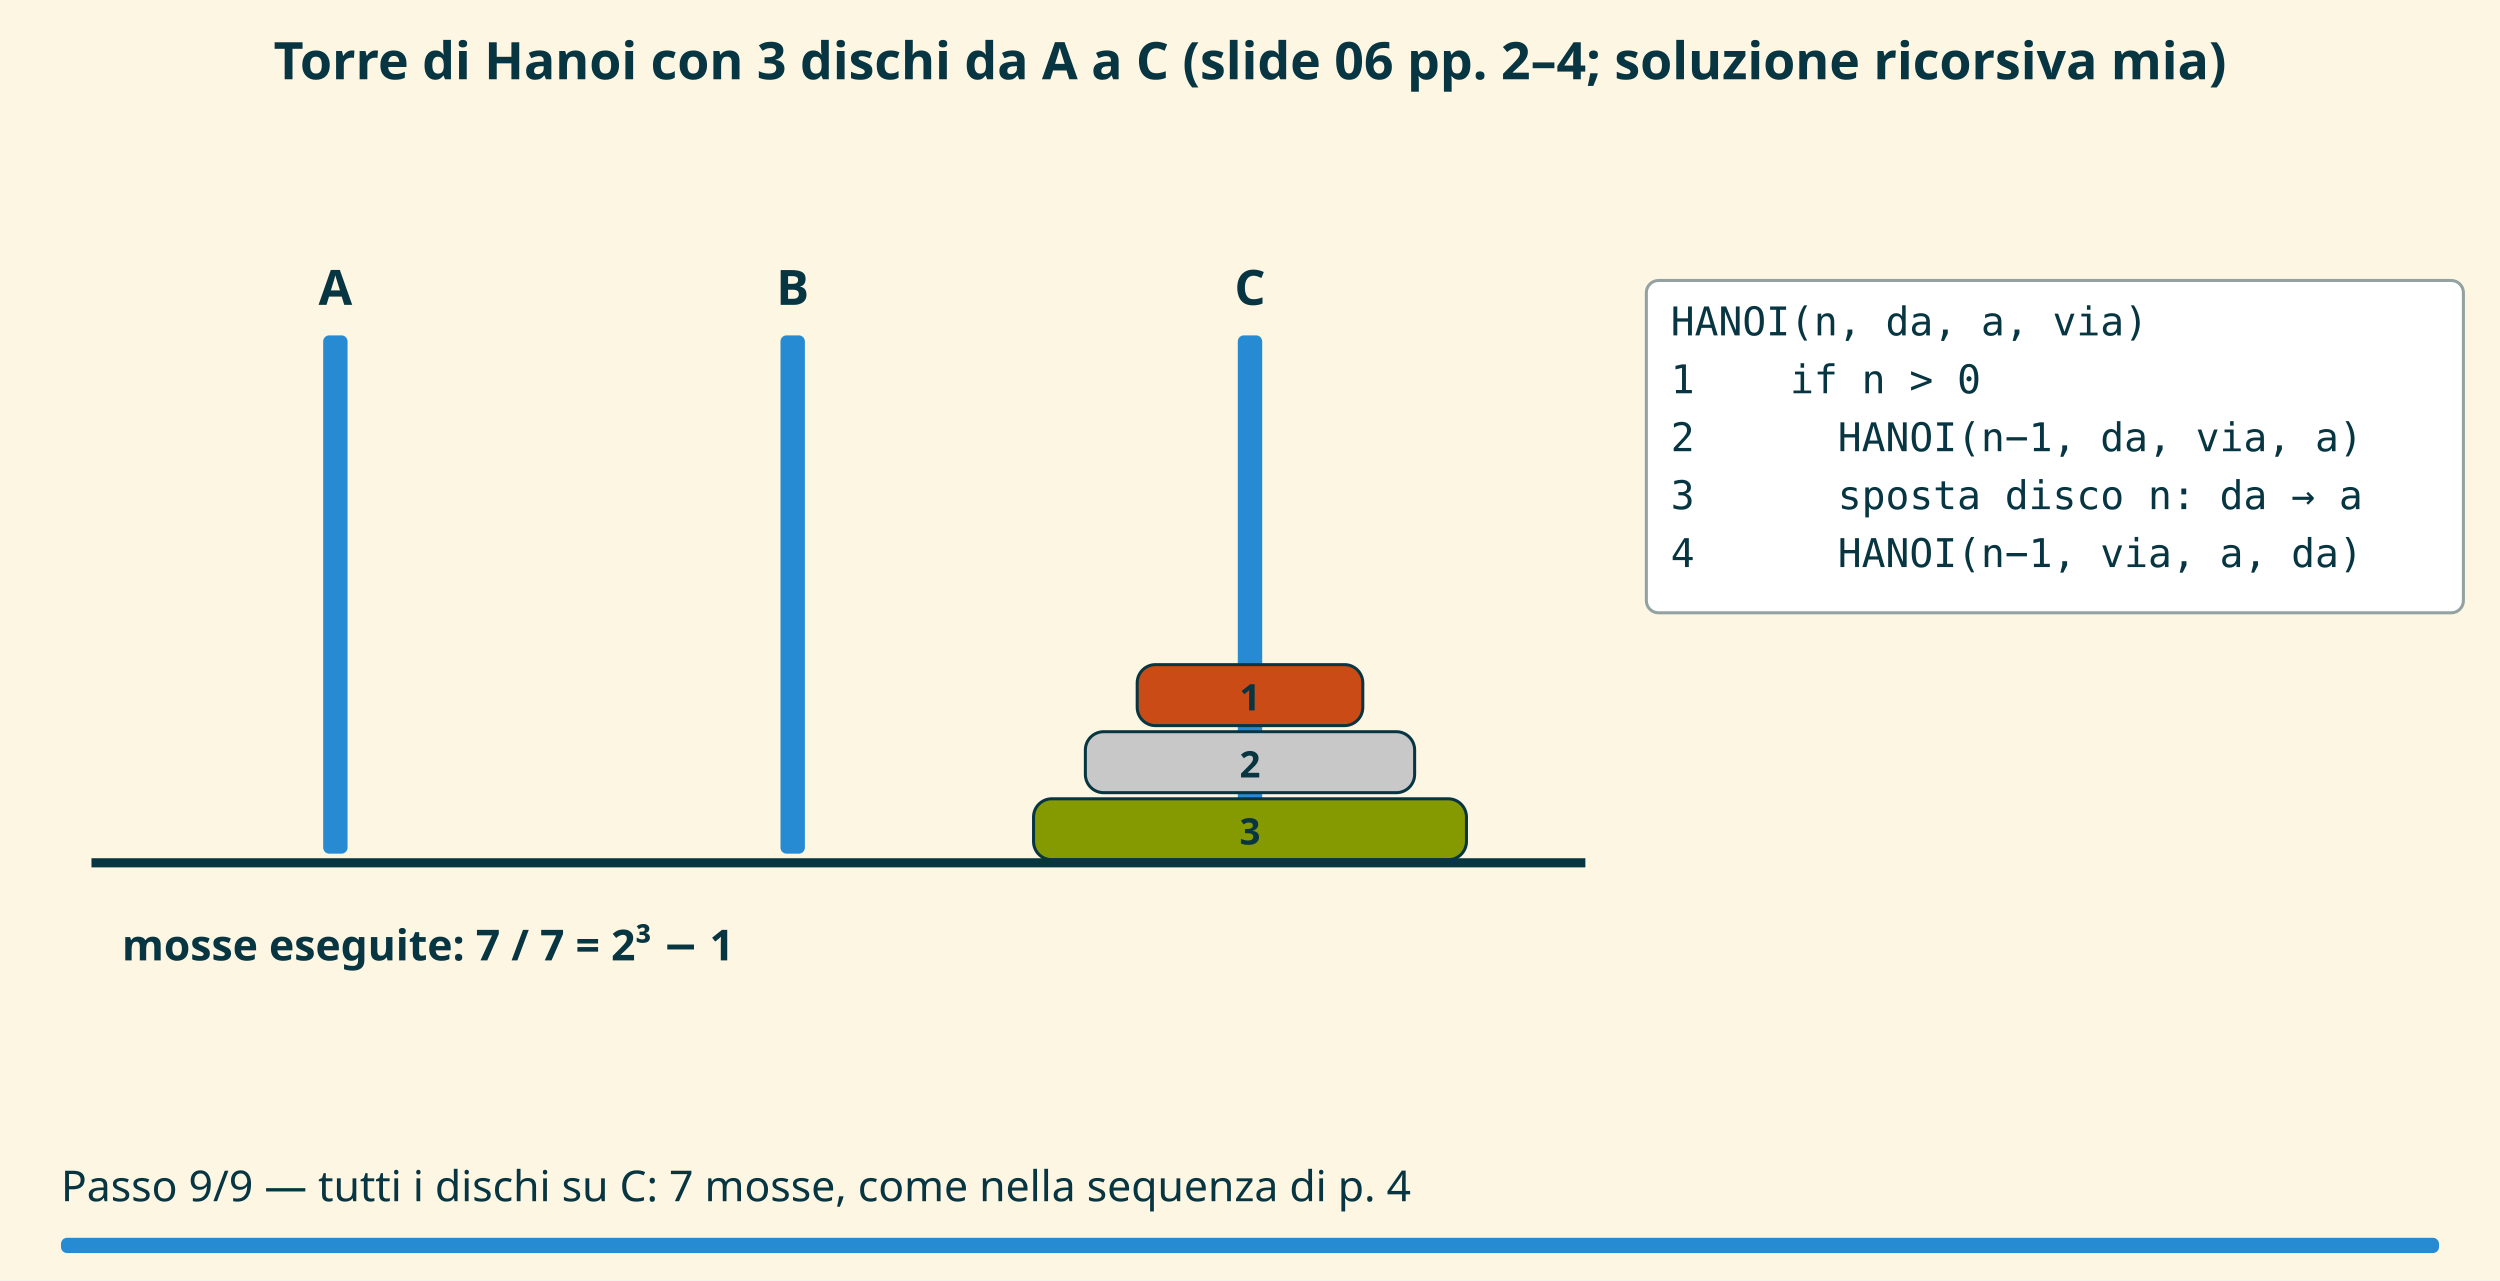
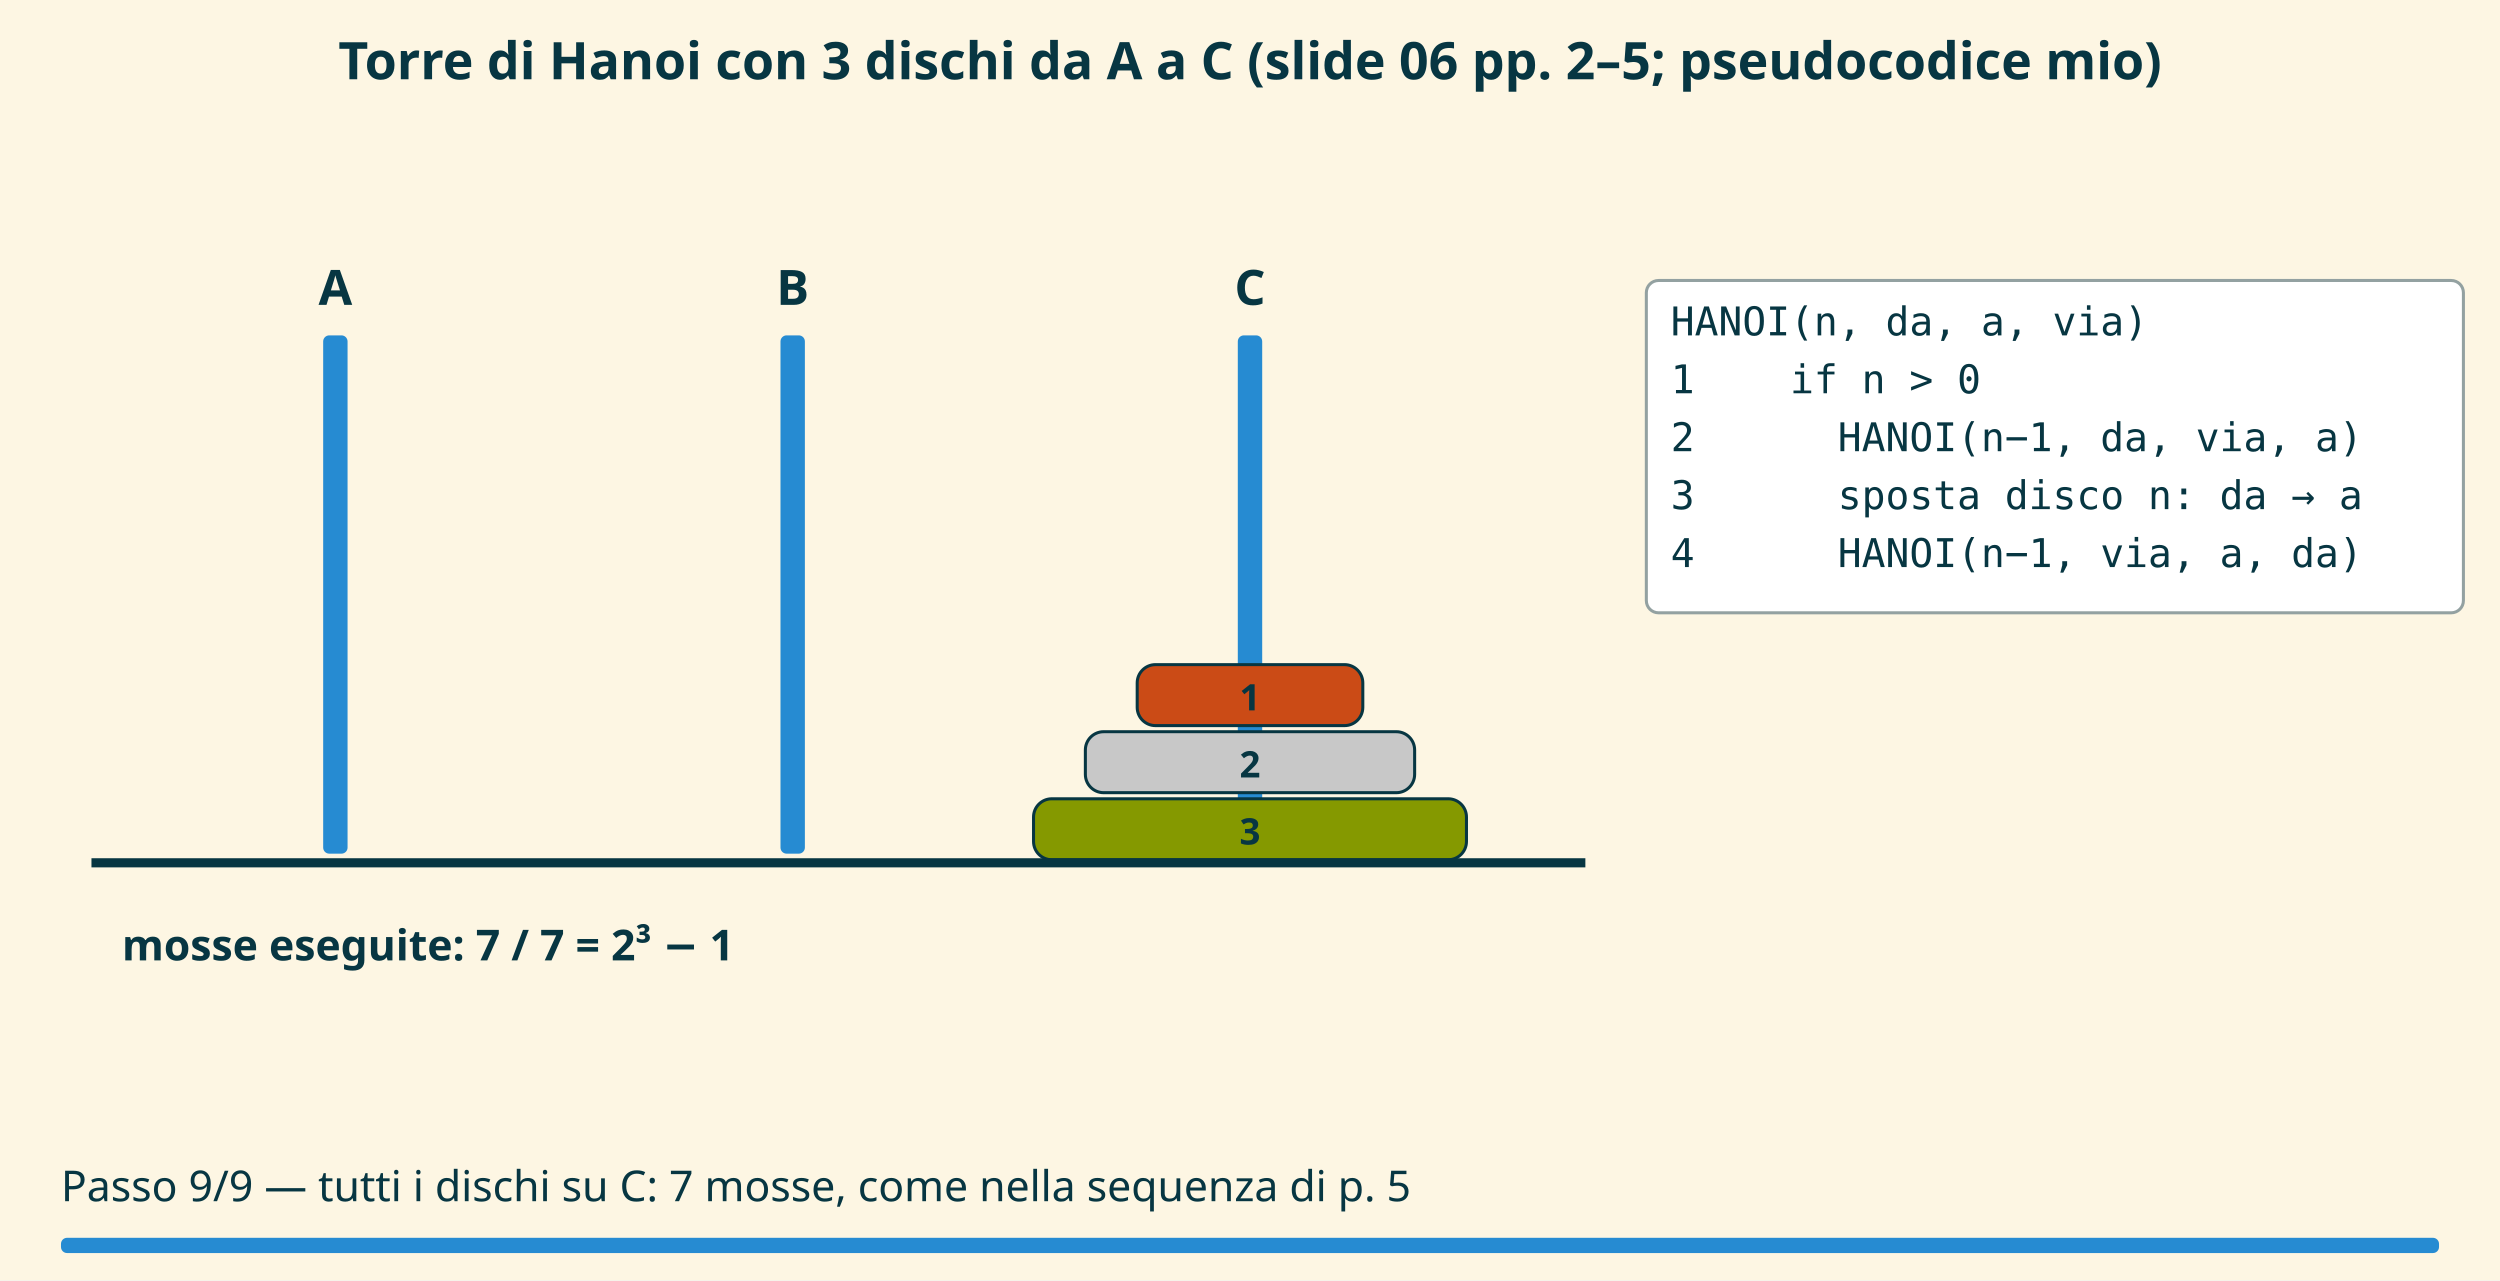
<svg xmlns="http://www.w3.org/2000/svg" width="820" height="420" viewBox="0 0 820 420">
  <defs>
    <marker id="freccia" viewBox="0 0 10 10" refX="8" refY="5" markerWidth="7" markerHeight="7" orient="auto-start-reverse">
      <path d="M0,0 L10,5 L0,10 z" fill="context-stroke" />
    </marker>
  </defs>
  <rect x="0.0" y="0.0" width="820.0" height="420.0" rx="0" fill="#fdf6e3" stroke="none" stroke-width="1.5" />
-   <text x="410.0" y="26.0" font-size="17" fill="#073642" font-family="sans-serif" text-anchor="middle" font-weight="bold">Torre di Hanoi con 3 dischi da A a C (slide 06 pp. 2–4; soluzione ricorsiva mia)</text>
+   <text x="410.0" y="26.0" font-size="17" fill="#073642" font-family="sans-serif" text-anchor="middle" font-weight="bold">Torre di Hanoi con 3 dischi da A a C (slide 06 pp. 2–5; pseudocodice mio)</text>
  <g opacity="0">
    <animate attributeName="opacity" values="1;0" keyTimes="0;0.089" dur="15.70s" calcMode="discrete" repeatCount="indefinite" />
    <rect x="106.0" y="110.0" width="8.0" height="170.0" rx="2" fill="#268bd2" stroke="none" stroke-width="1.5" />
    <text x="110.0" y="100.0" font-size="16" fill="#073642" font-family="sans-serif" text-anchor="middle" font-weight="bold">A</text>
    <rect x="39.0" y="262.0" width="142.0" height="20.0" rx="6" fill="#859900" stroke="#073642" stroke-width="1" />
    <text x="110.0" y="277.0" font-size="12" fill="#073642" font-family="sans-serif" text-anchor="middle" font-weight="bold">3</text>
    <rect x="56.0" y="240.0" width="108.0" height="20.0" rx="6" fill="#c8c8c8" stroke="#073642" stroke-width="1" />
    <text x="110.0" y="255.0" font-size="12" fill="#073642" font-family="sans-serif" text-anchor="middle" font-weight="bold">2</text>
    <rect x="73.0" y="218.0" width="74.0" height="20.0" rx="6" fill="#cb4b16" stroke="#073642" stroke-width="1" />
    <text x="110.0" y="233.0" font-size="12" fill="#073642" font-family="sans-serif" text-anchor="middle" font-weight="bold">1</text>
    <rect x="256.0" y="110.0" width="8.0" height="170.0" rx="2" fill="#268bd2" stroke="none" stroke-width="1.5" />
    <text x="260.0" y="100.0" font-size="16" fill="#073642" font-family="sans-serif" text-anchor="middle" font-weight="bold">B</text>
    <rect x="406.0" y="110.0" width="8.0" height="170.0" rx="2" fill="#268bd2" stroke="none" stroke-width="1.5" />
    <text x="410.0" y="100.0" font-size="16" fill="#073642" font-family="sans-serif" text-anchor="middle" font-weight="bold">C</text>
    <line x1="30.0" y1="283.0" x2="520.0" y2="283.0" stroke="#073642" stroke-width="3" />
    <text x="40.0" y="315.0" font-size="14" fill="#073642" font-family="sans-serif" text-anchor="start" font-weight="bold">mosse eseguite: 0 / 7 = 2³ − 1</text>
    <rect x="540.0" y="92.0" width="268.0" height="109.0" rx="4" fill="#ffffff" stroke="#93a1a1" stroke-width="1" />
    <text x="548.0" y="110.0" font-size="13" fill="#073642" font-family="monospace" text-anchor="start">    HANOI(n, da, a, via)</text>
    <text x="548.0" y="129.0" font-size="13" fill="#073642" font-family="monospace" text-anchor="start"> 1    if n &gt; 0</text>
    <text x="548.0" y="148.0" font-size="13" fill="#073642" font-family="monospace" text-anchor="start"> 2      HANOI(n−1, da, via, a)</text>
    <text x="548.0" y="167.0" font-size="13" fill="#073642" font-family="monospace" text-anchor="start"> 3      sposta disco n: da → a</text>
    <text x="548.0" y="186.0" font-size="13" fill="#073642" font-family="monospace" text-anchor="start"> 4      HANOI(n−1, via, a, da)</text>
-     <text x="20.0" y="394.0" font-size="14" fill="#073642" font-family="sans-serif" text-anchor="start">Passo 1/9 — stato iniziale: tre dischi su A, il più grande in basso (slide 06 p. 3)</text>
+     <text x="20.0" y="394.0" font-size="14" fill="#073642" font-family="sans-serif" text-anchor="start">Passo 1/9 — stato iniziale: tre dischi su A, il più grande in basso (slide 06 p. 5)</text>
    <rect x="20.0" y="406.0" width="86.7" height="5.0" rx="2" fill="#268bd2" stroke="none" stroke-width="1.5" />
  </g>
  <g opacity="0">
    <animate attributeName="opacity" values="0;1;0" keyTimes="0;0.089;0.178" dur="15.70s" calcMode="discrete" repeatCount="indefinite" />
    <rect x="106.0" y="110.0" width="8.0" height="170.0" rx="2" fill="#268bd2" stroke="none" stroke-width="1.5" />
    <text x="110.0" y="100.0" font-size="16" fill="#073642" font-family="sans-serif" text-anchor="middle" font-weight="bold">A</text>
    <rect x="39.0" y="262.0" width="142.0" height="20.0" rx="6" fill="#859900" stroke="#073642" stroke-width="1" />
    <text x="110.0" y="277.0" font-size="12" fill="#073642" font-family="sans-serif" text-anchor="middle" font-weight="bold">3</text>
    <rect x="56.0" y="240.0" width="108.0" height="20.0" rx="6" fill="#c8c8c8" stroke="#073642" stroke-width="1" />
    <text x="110.0" y="255.0" font-size="12" fill="#073642" font-family="sans-serif" text-anchor="middle" font-weight="bold">2</text>
    <rect x="256.0" y="110.0" width="8.0" height="170.0" rx="2" fill="#268bd2" stroke="none" stroke-width="1.5" />
    <text x="260.0" y="100.0" font-size="16" fill="#073642" font-family="sans-serif" text-anchor="middle" font-weight="bold">B</text>
    <rect x="406.0" y="110.0" width="8.0" height="170.0" rx="2" fill="#268bd2" stroke="none" stroke-width="1.5" />
    <text x="410.0" y="100.0" font-size="16" fill="#073642" font-family="sans-serif" text-anchor="middle" font-weight="bold">C</text>
    <rect x="373.0" y="262.0" width="74.0" height="20.0" rx="6" fill="#cb4b16" stroke="#073642" stroke-width="1" />
    <text x="410.0" y="277.0" font-size="12" fill="#073642" font-family="sans-serif" text-anchor="middle" font-weight="bold">1</text>
    <line x1="30.0" y1="283.0" x2="520.0" y2="283.0" stroke="#073642" stroke-width="3" />
    <text x="40.0" y="315.0" font-size="14" fill="#073642" font-family="sans-serif" text-anchor="start" font-weight="bold">mosse eseguite: 1 / 7 = 2³ − 1</text>
    <text x="40.0" y="338.0" font-size="13" fill="#6c71c4" font-family="monospace" text-anchor="start">chiamata attiva: HANOI(1, A, C, B)</text>
    <rect x="540.0" y="92.0" width="268.0" height="109.0" rx="4" fill="#ffffff" stroke="#93a1a1" stroke-width="1" />
    <text x="548.0" y="110.0" font-size="13" fill="#073642" font-family="monospace" text-anchor="start">    HANOI(n, da, a, via)</text>
    <text x="548.0" y="129.0" font-size="13" fill="#073642" font-family="monospace" text-anchor="start"> 1    if n &gt; 0</text>
    <text x="548.0" y="148.0" font-size="13" fill="#073642" font-family="monospace" text-anchor="start"> 2      HANOI(n−1, da, via, a)</text>
    <rect x="542.0" y="152.0" width="264.0" height="19.0" rx="2" fill="#fce9a8" stroke="none" stroke-width="1.5" />
    <text x="548.0" y="167.0" font-size="13" fill="#073642" font-family="monospace" text-anchor="start"> 3      sposta disco n: da → a</text>
    <text x="548.0" y="186.0" font-size="13" fill="#073642" font-family="monospace" text-anchor="start"> 4      HANOI(n−1, via, a, da)</text>
    <text x="20.0" y="394.0" font-size="14" fill="#073642" font-family="sans-serif" text-anchor="start">Passo 2/9 — mossa 1: disco 1 da A a C</text>
    <rect x="20.0" y="406.0" width="173.3" height="5.0" rx="2" fill="#268bd2" stroke="none" stroke-width="1.5" />
  </g>
  <g opacity="0">
    <animate attributeName="opacity" values="0;1;0" keyTimes="0;0.178;0.268" dur="15.70s" calcMode="discrete" repeatCount="indefinite" />
    <rect x="106.0" y="110.0" width="8.0" height="170.0" rx="2" fill="#268bd2" stroke="none" stroke-width="1.5" />
    <text x="110.0" y="100.0" font-size="16" fill="#073642" font-family="sans-serif" text-anchor="middle" font-weight="bold">A</text>
    <rect x="39.0" y="262.0" width="142.0" height="20.0" rx="6" fill="#859900" stroke="#073642" stroke-width="1" />
    <text x="110.0" y="277.0" font-size="12" fill="#073642" font-family="sans-serif" text-anchor="middle" font-weight="bold">3</text>
    <rect x="256.0" y="110.0" width="8.0" height="170.0" rx="2" fill="#268bd2" stroke="none" stroke-width="1.5" />
    <text x="260.0" y="100.0" font-size="16" fill="#073642" font-family="sans-serif" text-anchor="middle" font-weight="bold">B</text>
    <rect x="206.0" y="262.0" width="108.0" height="20.0" rx="6" fill="#c8c8c8" stroke="#073642" stroke-width="1" />
    <text x="260.0" y="277.0" font-size="12" fill="#073642" font-family="sans-serif" text-anchor="middle" font-weight="bold">2</text>
    <rect x="406.0" y="110.0" width="8.0" height="170.0" rx="2" fill="#268bd2" stroke="none" stroke-width="1.5" />
    <text x="410.0" y="100.0" font-size="16" fill="#073642" font-family="sans-serif" text-anchor="middle" font-weight="bold">C</text>
    <rect x="373.0" y="262.0" width="74.0" height="20.0" rx="6" fill="#cb4b16" stroke="#073642" stroke-width="1" />
    <text x="410.0" y="277.0" font-size="12" fill="#073642" font-family="sans-serif" text-anchor="middle" font-weight="bold">1</text>
    <line x1="30.0" y1="283.0" x2="520.0" y2="283.0" stroke="#073642" stroke-width="3" />
    <text x="40.0" y="315.0" font-size="14" fill="#073642" font-family="sans-serif" text-anchor="start" font-weight="bold">mosse eseguite: 2 / 7 = 2³ − 1</text>
    <text x="40.0" y="338.0" font-size="13" fill="#6c71c4" font-family="monospace" text-anchor="start">chiamata attiva: HANOI(2, A, B, C)</text>
    <rect x="540.0" y="92.0" width="268.0" height="109.0" rx="4" fill="#ffffff" stroke="#93a1a1" stroke-width="1" />
    <text x="548.0" y="110.0" font-size="13" fill="#073642" font-family="monospace" text-anchor="start">    HANOI(n, da, a, via)</text>
    <text x="548.0" y="129.0" font-size="13" fill="#073642" font-family="monospace" text-anchor="start"> 1    if n &gt; 0</text>
    <text x="548.0" y="148.0" font-size="13" fill="#073642" font-family="monospace" text-anchor="start"> 2      HANOI(n−1, da, via, a)</text>
    <rect x="542.0" y="152.0" width="264.0" height="19.0" rx="2" fill="#fce9a8" stroke="none" stroke-width="1.5" />
    <text x="548.0" y="167.0" font-size="13" fill="#073642" font-family="monospace" text-anchor="start"> 3      sposta disco n: da → a</text>
    <text x="548.0" y="186.0" font-size="13" fill="#073642" font-family="monospace" text-anchor="start"> 4      HANOI(n−1, via, a, da)</text>
    <text x="20.0" y="394.0" font-size="14" fill="#073642" font-family="sans-serif" text-anchor="start">Passo 3/9 — mossa 2: disco 2 da A a B</text>
    <rect x="20.0" y="406.0" width="260.0" height="5.0" rx="2" fill="#268bd2" stroke="none" stroke-width="1.5" />
  </g>
  <g opacity="0">
    <animate attributeName="opacity" values="0;1;0" keyTimes="0;0.268;0.357" dur="15.70s" calcMode="discrete" repeatCount="indefinite" />
    <rect x="106.0" y="110.0" width="8.0" height="170.0" rx="2" fill="#268bd2" stroke="none" stroke-width="1.5" />
    <text x="110.0" y="100.0" font-size="16" fill="#073642" font-family="sans-serif" text-anchor="middle" font-weight="bold">A</text>
    <rect x="39.0" y="262.0" width="142.0" height="20.0" rx="6" fill="#859900" stroke="#073642" stroke-width="1" />
    <text x="110.0" y="277.0" font-size="12" fill="#073642" font-family="sans-serif" text-anchor="middle" font-weight="bold">3</text>
    <rect x="256.0" y="110.0" width="8.0" height="170.0" rx="2" fill="#268bd2" stroke="none" stroke-width="1.5" />
    <text x="260.0" y="100.0" font-size="16" fill="#073642" font-family="sans-serif" text-anchor="middle" font-weight="bold">B</text>
    <rect x="206.0" y="262.0" width="108.0" height="20.0" rx="6" fill="#c8c8c8" stroke="#073642" stroke-width="1" />
    <text x="260.0" y="277.0" font-size="12" fill="#073642" font-family="sans-serif" text-anchor="middle" font-weight="bold">2</text>
    <rect x="223.0" y="240.0" width="74.0" height="20.0" rx="6" fill="#cb4b16" stroke="#073642" stroke-width="1" />
    <text x="260.0" y="255.0" font-size="12" fill="#073642" font-family="sans-serif" text-anchor="middle" font-weight="bold">1</text>
    <rect x="406.0" y="110.0" width="8.0" height="170.0" rx="2" fill="#268bd2" stroke="none" stroke-width="1.5" />
    <text x="410.0" y="100.0" font-size="16" fill="#073642" font-family="sans-serif" text-anchor="middle" font-weight="bold">C</text>
    <line x1="30.0" y1="283.0" x2="520.0" y2="283.0" stroke="#073642" stroke-width="3" />
    <text x="40.0" y="315.0" font-size="14" fill="#073642" font-family="sans-serif" text-anchor="start" font-weight="bold">mosse eseguite: 3 / 7 = 2³ − 1</text>
    <text x="40.0" y="338.0" font-size="13" fill="#6c71c4" font-family="monospace" text-anchor="start">chiamata attiva: HANOI(1, C, B, A)</text>
    <rect x="540.0" y="92.0" width="268.0" height="109.0" rx="4" fill="#ffffff" stroke="#93a1a1" stroke-width="1" />
    <text x="548.0" y="110.0" font-size="13" fill="#073642" font-family="monospace" text-anchor="start">    HANOI(n, da, a, via)</text>
    <text x="548.0" y="129.0" font-size="13" fill="#073642" font-family="monospace" text-anchor="start"> 1    if n &gt; 0</text>
    <text x="548.0" y="148.0" font-size="13" fill="#073642" font-family="monospace" text-anchor="start"> 2      HANOI(n−1, da, via, a)</text>
    <rect x="542.0" y="152.0" width="264.0" height="19.0" rx="2" fill="#fce9a8" stroke="none" stroke-width="1.5" />
    <text x="548.0" y="167.0" font-size="13" fill="#073642" font-family="monospace" text-anchor="start"> 3      sposta disco n: da → a</text>
    <text x="548.0" y="186.0" font-size="13" fill="#073642" font-family="monospace" text-anchor="start"> 4      HANOI(n−1, via, a, da)</text>
    <text x="20.0" y="394.0" font-size="14" fill="#073642" font-family="sans-serif" text-anchor="start">Passo 4/9 — mossa 3: disco 1 da C a B</text>
    <rect x="20.0" y="406.0" width="346.7" height="5.0" rx="2" fill="#268bd2" stroke="none" stroke-width="1.5" />
  </g>
  <g opacity="0">
    <animate attributeName="opacity" values="0;1;0" keyTimes="0;0.357;0.446" dur="15.70s" calcMode="discrete" repeatCount="indefinite" />
    <rect x="106.0" y="110.0" width="8.0" height="170.0" rx="2" fill="#268bd2" stroke="none" stroke-width="1.5" />
    <text x="110.0" y="100.0" font-size="16" fill="#073642" font-family="sans-serif" text-anchor="middle" font-weight="bold">A</text>
    <rect x="256.0" y="110.0" width="8.0" height="170.0" rx="2" fill="#268bd2" stroke="none" stroke-width="1.5" />
    <text x="260.0" y="100.0" font-size="16" fill="#073642" font-family="sans-serif" text-anchor="middle" font-weight="bold">B</text>
    <rect x="206.0" y="262.0" width="108.0" height="20.0" rx="6" fill="#c8c8c8" stroke="#073642" stroke-width="1" />
    <text x="260.0" y="277.0" font-size="12" fill="#073642" font-family="sans-serif" text-anchor="middle" font-weight="bold">2</text>
    <rect x="223.0" y="240.0" width="74.0" height="20.0" rx="6" fill="#cb4b16" stroke="#073642" stroke-width="1" />
    <text x="260.0" y="255.0" font-size="12" fill="#073642" font-family="sans-serif" text-anchor="middle" font-weight="bold">1</text>
    <rect x="406.0" y="110.0" width="8.0" height="170.0" rx="2" fill="#268bd2" stroke="none" stroke-width="1.5" />
    <text x="410.0" y="100.0" font-size="16" fill="#073642" font-family="sans-serif" text-anchor="middle" font-weight="bold">C</text>
    <rect x="339.0" y="262.0" width="142.0" height="20.0" rx="6" fill="#859900" stroke="#073642" stroke-width="1" />
    <text x="410.0" y="277.0" font-size="12" fill="#073642" font-family="sans-serif" text-anchor="middle" font-weight="bold">3</text>
    <line x1="30.0" y1="283.0" x2="520.0" y2="283.0" stroke="#073642" stroke-width="3" />
    <text x="40.0" y="315.0" font-size="14" fill="#073642" font-family="sans-serif" text-anchor="start" font-weight="bold">mosse eseguite: 4 / 7 = 2³ − 1</text>
    <text x="40.0" y="338.0" font-size="13" fill="#6c71c4" font-family="monospace" text-anchor="start">chiamata attiva: HANOI(3, A, C, B)</text>
    <rect x="540.0" y="92.0" width="268.0" height="109.0" rx="4" fill="#ffffff" stroke="#93a1a1" stroke-width="1" />
    <text x="548.0" y="110.0" font-size="13" fill="#073642" font-family="monospace" text-anchor="start">    HANOI(n, da, a, via)</text>
    <text x="548.0" y="129.0" font-size="13" fill="#073642" font-family="monospace" text-anchor="start"> 1    if n &gt; 0</text>
    <text x="548.0" y="148.0" font-size="13" fill="#073642" font-family="monospace" text-anchor="start"> 2      HANOI(n−1, da, via, a)</text>
    <rect x="542.0" y="152.0" width="264.0" height="19.0" rx="2" fill="#fce9a8" stroke="none" stroke-width="1.5" />
    <text x="548.0" y="167.0" font-size="13" fill="#073642" font-family="monospace" text-anchor="start"> 3      sposta disco n: da → a</text>
    <text x="548.0" y="186.0" font-size="13" fill="#073642" font-family="monospace" text-anchor="start"> 4      HANOI(n−1, via, a, da)</text>
    <text x="20.0" y="394.0" font-size="14" fill="#073642" font-family="sans-serif" text-anchor="start">Passo 5/9 — mossa 4: disco 3 da A a C</text>
    <rect x="20.0" y="406.0" width="433.3" height="5.0" rx="2" fill="#268bd2" stroke="none" stroke-width="1.5" />
  </g>
  <g opacity="0">
    <animate attributeName="opacity" values="0;1;0" keyTimes="0;0.446;0.535" dur="15.70s" calcMode="discrete" repeatCount="indefinite" />
    <rect x="106.0" y="110.0" width="8.0" height="170.0" rx="2" fill="#268bd2" stroke="none" stroke-width="1.5" />
    <text x="110.0" y="100.0" font-size="16" fill="#073642" font-family="sans-serif" text-anchor="middle" font-weight="bold">A</text>
    <rect x="73.0" y="262.0" width="74.0" height="20.0" rx="6" fill="#cb4b16" stroke="#073642" stroke-width="1" />
    <text x="110.0" y="277.0" font-size="12" fill="#073642" font-family="sans-serif" text-anchor="middle" font-weight="bold">1</text>
    <rect x="256.0" y="110.0" width="8.0" height="170.0" rx="2" fill="#268bd2" stroke="none" stroke-width="1.5" />
    <text x="260.0" y="100.0" font-size="16" fill="#073642" font-family="sans-serif" text-anchor="middle" font-weight="bold">B</text>
    <rect x="206.0" y="262.0" width="108.0" height="20.0" rx="6" fill="#c8c8c8" stroke="#073642" stroke-width="1" />
    <text x="260.0" y="277.0" font-size="12" fill="#073642" font-family="sans-serif" text-anchor="middle" font-weight="bold">2</text>
    <rect x="406.0" y="110.0" width="8.0" height="170.0" rx="2" fill="#268bd2" stroke="none" stroke-width="1.5" />
    <text x="410.0" y="100.0" font-size="16" fill="#073642" font-family="sans-serif" text-anchor="middle" font-weight="bold">C</text>
    <rect x="339.0" y="262.0" width="142.0" height="20.0" rx="6" fill="#859900" stroke="#073642" stroke-width="1" />
    <text x="410.0" y="277.0" font-size="12" fill="#073642" font-family="sans-serif" text-anchor="middle" font-weight="bold">3</text>
    <line x1="30.0" y1="283.0" x2="520.0" y2="283.0" stroke="#073642" stroke-width="3" />
    <text x="40.0" y="315.0" font-size="14" fill="#073642" font-family="sans-serif" text-anchor="start" font-weight="bold">mosse eseguite: 5 / 7 = 2³ − 1</text>
    <text x="40.0" y="338.0" font-size="13" fill="#6c71c4" font-family="monospace" text-anchor="start">chiamata attiva: HANOI(1, B, A, C)</text>
    <rect x="540.0" y="92.0" width="268.0" height="109.0" rx="4" fill="#ffffff" stroke="#93a1a1" stroke-width="1" />
    <text x="548.0" y="110.0" font-size="13" fill="#073642" font-family="monospace" text-anchor="start">    HANOI(n, da, a, via)</text>
    <text x="548.0" y="129.0" font-size="13" fill="#073642" font-family="monospace" text-anchor="start"> 1    if n &gt; 0</text>
    <text x="548.0" y="148.0" font-size="13" fill="#073642" font-family="monospace" text-anchor="start"> 2      HANOI(n−1, da, via, a)</text>
    <rect x="542.0" y="152.0" width="264.0" height="19.0" rx="2" fill="#fce9a8" stroke="none" stroke-width="1.5" />
    <text x="548.0" y="167.0" font-size="13" fill="#073642" font-family="monospace" text-anchor="start"> 3      sposta disco n: da → a</text>
    <text x="548.0" y="186.0" font-size="13" fill="#073642" font-family="monospace" text-anchor="start"> 4      HANOI(n−1, via, a, da)</text>
    <text x="20.0" y="394.0" font-size="14" fill="#073642" font-family="sans-serif" text-anchor="start">Passo 6/9 — mossa 5: disco 1 da B a A</text>
    <rect x="20.0" y="406.0" width="520.0" height="5.0" rx="2" fill="#268bd2" stroke="none" stroke-width="1.5" />
  </g>
  <g opacity="0">
    <animate attributeName="opacity" values="0;1;0" keyTimes="0;0.535;0.624" dur="15.70s" calcMode="discrete" repeatCount="indefinite" />
    <rect x="106.0" y="110.0" width="8.0" height="170.0" rx="2" fill="#268bd2" stroke="none" stroke-width="1.5" />
    <text x="110.0" y="100.0" font-size="16" fill="#073642" font-family="sans-serif" text-anchor="middle" font-weight="bold">A</text>
    <rect x="73.0" y="262.0" width="74.0" height="20.0" rx="6" fill="#cb4b16" stroke="#073642" stroke-width="1" />
    <text x="110.0" y="277.0" font-size="12" fill="#073642" font-family="sans-serif" text-anchor="middle" font-weight="bold">1</text>
    <rect x="256.0" y="110.0" width="8.0" height="170.0" rx="2" fill="#268bd2" stroke="none" stroke-width="1.5" />
    <text x="260.0" y="100.0" font-size="16" fill="#073642" font-family="sans-serif" text-anchor="middle" font-weight="bold">B</text>
    <rect x="406.0" y="110.0" width="8.0" height="170.0" rx="2" fill="#268bd2" stroke="none" stroke-width="1.5" />
    <text x="410.0" y="100.0" font-size="16" fill="#073642" font-family="sans-serif" text-anchor="middle" font-weight="bold">C</text>
    <rect x="339.0" y="262.0" width="142.0" height="20.0" rx="6" fill="#859900" stroke="#073642" stroke-width="1" />
    <text x="410.0" y="277.0" font-size="12" fill="#073642" font-family="sans-serif" text-anchor="middle" font-weight="bold">3</text>
    <rect x="356.0" y="240.0" width="108.0" height="20.0" rx="6" fill="#c8c8c8" stroke="#073642" stroke-width="1" />
    <text x="410.0" y="255.0" font-size="12" fill="#073642" font-family="sans-serif" text-anchor="middle" font-weight="bold">2</text>
    <line x1="30.0" y1="283.0" x2="520.0" y2="283.0" stroke="#073642" stroke-width="3" />
    <text x="40.0" y="315.0" font-size="14" fill="#073642" font-family="sans-serif" text-anchor="start" font-weight="bold">mosse eseguite: 6 / 7 = 2³ − 1</text>
    <text x="40.0" y="338.0" font-size="13" fill="#6c71c4" font-family="monospace" text-anchor="start">chiamata attiva: HANOI(2, B, C, A)</text>
    <rect x="540.0" y="92.0" width="268.0" height="109.0" rx="4" fill="#ffffff" stroke="#93a1a1" stroke-width="1" />
    <text x="548.0" y="110.0" font-size="13" fill="#073642" font-family="monospace" text-anchor="start">    HANOI(n, da, a, via)</text>
    <text x="548.0" y="129.0" font-size="13" fill="#073642" font-family="monospace" text-anchor="start"> 1    if n &gt; 0</text>
    <text x="548.0" y="148.0" font-size="13" fill="#073642" font-family="monospace" text-anchor="start"> 2      HANOI(n−1, da, via, a)</text>
    <rect x="542.0" y="152.0" width="264.0" height="19.0" rx="2" fill="#fce9a8" stroke="none" stroke-width="1.5" />
    <text x="548.0" y="167.0" font-size="13" fill="#073642" font-family="monospace" text-anchor="start"> 3      sposta disco n: da → a</text>
    <text x="548.0" y="186.0" font-size="13" fill="#073642" font-family="monospace" text-anchor="start"> 4      HANOI(n−1, via, a, da)</text>
    <text x="20.0" y="394.0" font-size="14" fill="#073642" font-family="sans-serif" text-anchor="start">Passo 7/9 — mossa 6: disco 2 da B a C</text>
    <rect x="20.0" y="406.0" width="606.7" height="5.0" rx="2" fill="#268bd2" stroke="none" stroke-width="1.5" />
  </g>
  <g opacity="0">
    <animate attributeName="opacity" values="0;1;0" keyTimes="0;0.624;0.713" dur="15.70s" calcMode="discrete" repeatCount="indefinite" />
    <rect x="106.0" y="110.0" width="8.0" height="170.0" rx="2" fill="#268bd2" stroke="none" stroke-width="1.5" />
    <text x="110.0" y="100.0" font-size="16" fill="#073642" font-family="sans-serif" text-anchor="middle" font-weight="bold">A</text>
    <rect x="256.0" y="110.0" width="8.0" height="170.0" rx="2" fill="#268bd2" stroke="none" stroke-width="1.5" />
    <text x="260.0" y="100.0" font-size="16" fill="#073642" font-family="sans-serif" text-anchor="middle" font-weight="bold">B</text>
    <rect x="406.0" y="110.0" width="8.0" height="170.0" rx="2" fill="#268bd2" stroke="none" stroke-width="1.5" />
    <text x="410.0" y="100.0" font-size="16" fill="#073642" font-family="sans-serif" text-anchor="middle" font-weight="bold">C</text>
    <rect x="339.0" y="262.0" width="142.0" height="20.0" rx="6" fill="#859900" stroke="#073642" stroke-width="1" />
    <text x="410.0" y="277.0" font-size="12" fill="#073642" font-family="sans-serif" text-anchor="middle" font-weight="bold">3</text>
    <rect x="356.0" y="240.0" width="108.0" height="20.0" rx="6" fill="#c8c8c8" stroke="#073642" stroke-width="1" />
    <text x="410.0" y="255.0" font-size="12" fill="#073642" font-family="sans-serif" text-anchor="middle" font-weight="bold">2</text>
    <rect x="373.0" y="218.0" width="74.0" height="20.0" rx="6" fill="#cb4b16" stroke="#073642" stroke-width="1" />
    <text x="410.0" y="233.0" font-size="12" fill="#073642" font-family="sans-serif" text-anchor="middle" font-weight="bold">1</text>
    <line x1="30.0" y1="283.0" x2="520.0" y2="283.0" stroke="#073642" stroke-width="3" />
    <text x="40.0" y="315.0" font-size="14" fill="#073642" font-family="sans-serif" text-anchor="start" font-weight="bold">mosse eseguite: 7 / 7 = 2³ − 1</text>
    <text x="40.0" y="338.0" font-size="13" fill="#6c71c4" font-family="monospace" text-anchor="start">chiamata attiva: HANOI(1, A, C, B)</text>
    <rect x="540.0" y="92.0" width="268.0" height="109.0" rx="4" fill="#ffffff" stroke="#93a1a1" stroke-width="1" />
    <text x="548.0" y="110.0" font-size="13" fill="#073642" font-family="monospace" text-anchor="start">    HANOI(n, da, a, via)</text>
    <text x="548.0" y="129.0" font-size="13" fill="#073642" font-family="monospace" text-anchor="start"> 1    if n &gt; 0</text>
    <text x="548.0" y="148.0" font-size="13" fill="#073642" font-family="monospace" text-anchor="start"> 2      HANOI(n−1, da, via, a)</text>
    <rect x="542.0" y="152.0" width="264.0" height="19.0" rx="2" fill="#fce9a8" stroke="none" stroke-width="1.5" />
    <text x="548.0" y="167.0" font-size="13" fill="#073642" font-family="monospace" text-anchor="start"> 3      sposta disco n: da → a</text>
    <text x="548.0" y="186.0" font-size="13" fill="#073642" font-family="monospace" text-anchor="start"> 4      HANOI(n−1, via, a, da)</text>
    <text x="20.0" y="394.0" font-size="14" fill="#073642" font-family="sans-serif" text-anchor="start">Passo 8/9 — mossa 7: disco 1 da A a C</text>
    <rect x="20.0" y="406.0" width="693.3" height="5.0" rx="2" fill="#268bd2" stroke="none" stroke-width="1.5" />
  </g>
  <g opacity="1">
    <animate attributeName="opacity" values="0;1" keyTimes="0;0.713" dur="15.70s" calcMode="discrete" repeatCount="indefinite" />
    <rect x="106.0" y="110.0" width="8.0" height="170.0" rx="2" fill="#268bd2" stroke="none" stroke-width="1.5" />
    <text x="110.0" y="100.0" font-size="16" fill="#073642" font-family="sans-serif" text-anchor="middle" font-weight="bold">A</text>
    <rect x="256.0" y="110.0" width="8.0" height="170.0" rx="2" fill="#268bd2" stroke="none" stroke-width="1.5" />
    <text x="260.0" y="100.0" font-size="16" fill="#073642" font-family="sans-serif" text-anchor="middle" font-weight="bold">B</text>
    <rect x="406.0" y="110.0" width="8.0" height="170.0" rx="2" fill="#268bd2" stroke="none" stroke-width="1.5" />
    <text x="410.0" y="100.0" font-size="16" fill="#073642" font-family="sans-serif" text-anchor="middle" font-weight="bold">C</text>
    <rect x="339.0" y="262.0" width="142.0" height="20.0" rx="6" fill="#859900" stroke="#073642" stroke-width="1" />
    <text x="410.0" y="277.0" font-size="12" fill="#073642" font-family="sans-serif" text-anchor="middle" font-weight="bold">3</text>
    <rect x="356.0" y="240.0" width="108.0" height="20.0" rx="6" fill="#c8c8c8" stroke="#073642" stroke-width="1" />
    <text x="410.0" y="255.0" font-size="12" fill="#073642" font-family="sans-serif" text-anchor="middle" font-weight="bold">2</text>
    <rect x="373.0" y="218.0" width="74.0" height="20.0" rx="6" fill="#cb4b16" stroke="#073642" stroke-width="1" />
    <text x="410.0" y="233.0" font-size="12" fill="#073642" font-family="sans-serif" text-anchor="middle" font-weight="bold">1</text>
    <line x1="30.0" y1="283.0" x2="520.0" y2="283.0" stroke="#073642" stroke-width="3" />
    <text x="40.0" y="315.0" font-size="14" fill="#073642" font-family="sans-serif" text-anchor="start" font-weight="bold">mosse eseguite: 7 / 7 = 2³ − 1</text>
    <rect x="540.0" y="92.0" width="268.0" height="109.0" rx="4" fill="#ffffff" stroke="#93a1a1" stroke-width="1" />
    <text x="548.0" y="110.0" font-size="13" fill="#073642" font-family="monospace" text-anchor="start">    HANOI(n, da, a, via)</text>
    <text x="548.0" y="129.0" font-size="13" fill="#073642" font-family="monospace" text-anchor="start"> 1    if n &gt; 0</text>
    <text x="548.0" y="148.0" font-size="13" fill="#073642" font-family="monospace" text-anchor="start"> 2      HANOI(n−1, da, via, a)</text>
    <text x="548.0" y="167.0" font-size="13" fill="#073642" font-family="monospace" text-anchor="start"> 3      sposta disco n: da → a</text>
    <text x="548.0" y="186.0" font-size="13" fill="#073642" font-family="monospace" text-anchor="start"> 4      HANOI(n−1, via, a, da)</text>
-     <text x="20.0" y="394.0" font-size="14" fill="#073642" font-family="sans-serif" text-anchor="start">Passo 9/9 — tutti i dischi su C: 7 mosse, come nella sequenza di p. 4</text>
+     <text x="20.0" y="394.0" font-size="14" fill="#073642" font-family="sans-serif" text-anchor="start">Passo 9/9 — tutti i dischi su C: 7 mosse, come nella sequenza di p. 5</text>
    <rect x="20.0" y="406.0" width="780.0" height="5.0" rx="2" fill="#268bd2" stroke="none" stroke-width="1.5" />
  </g>
</svg>
